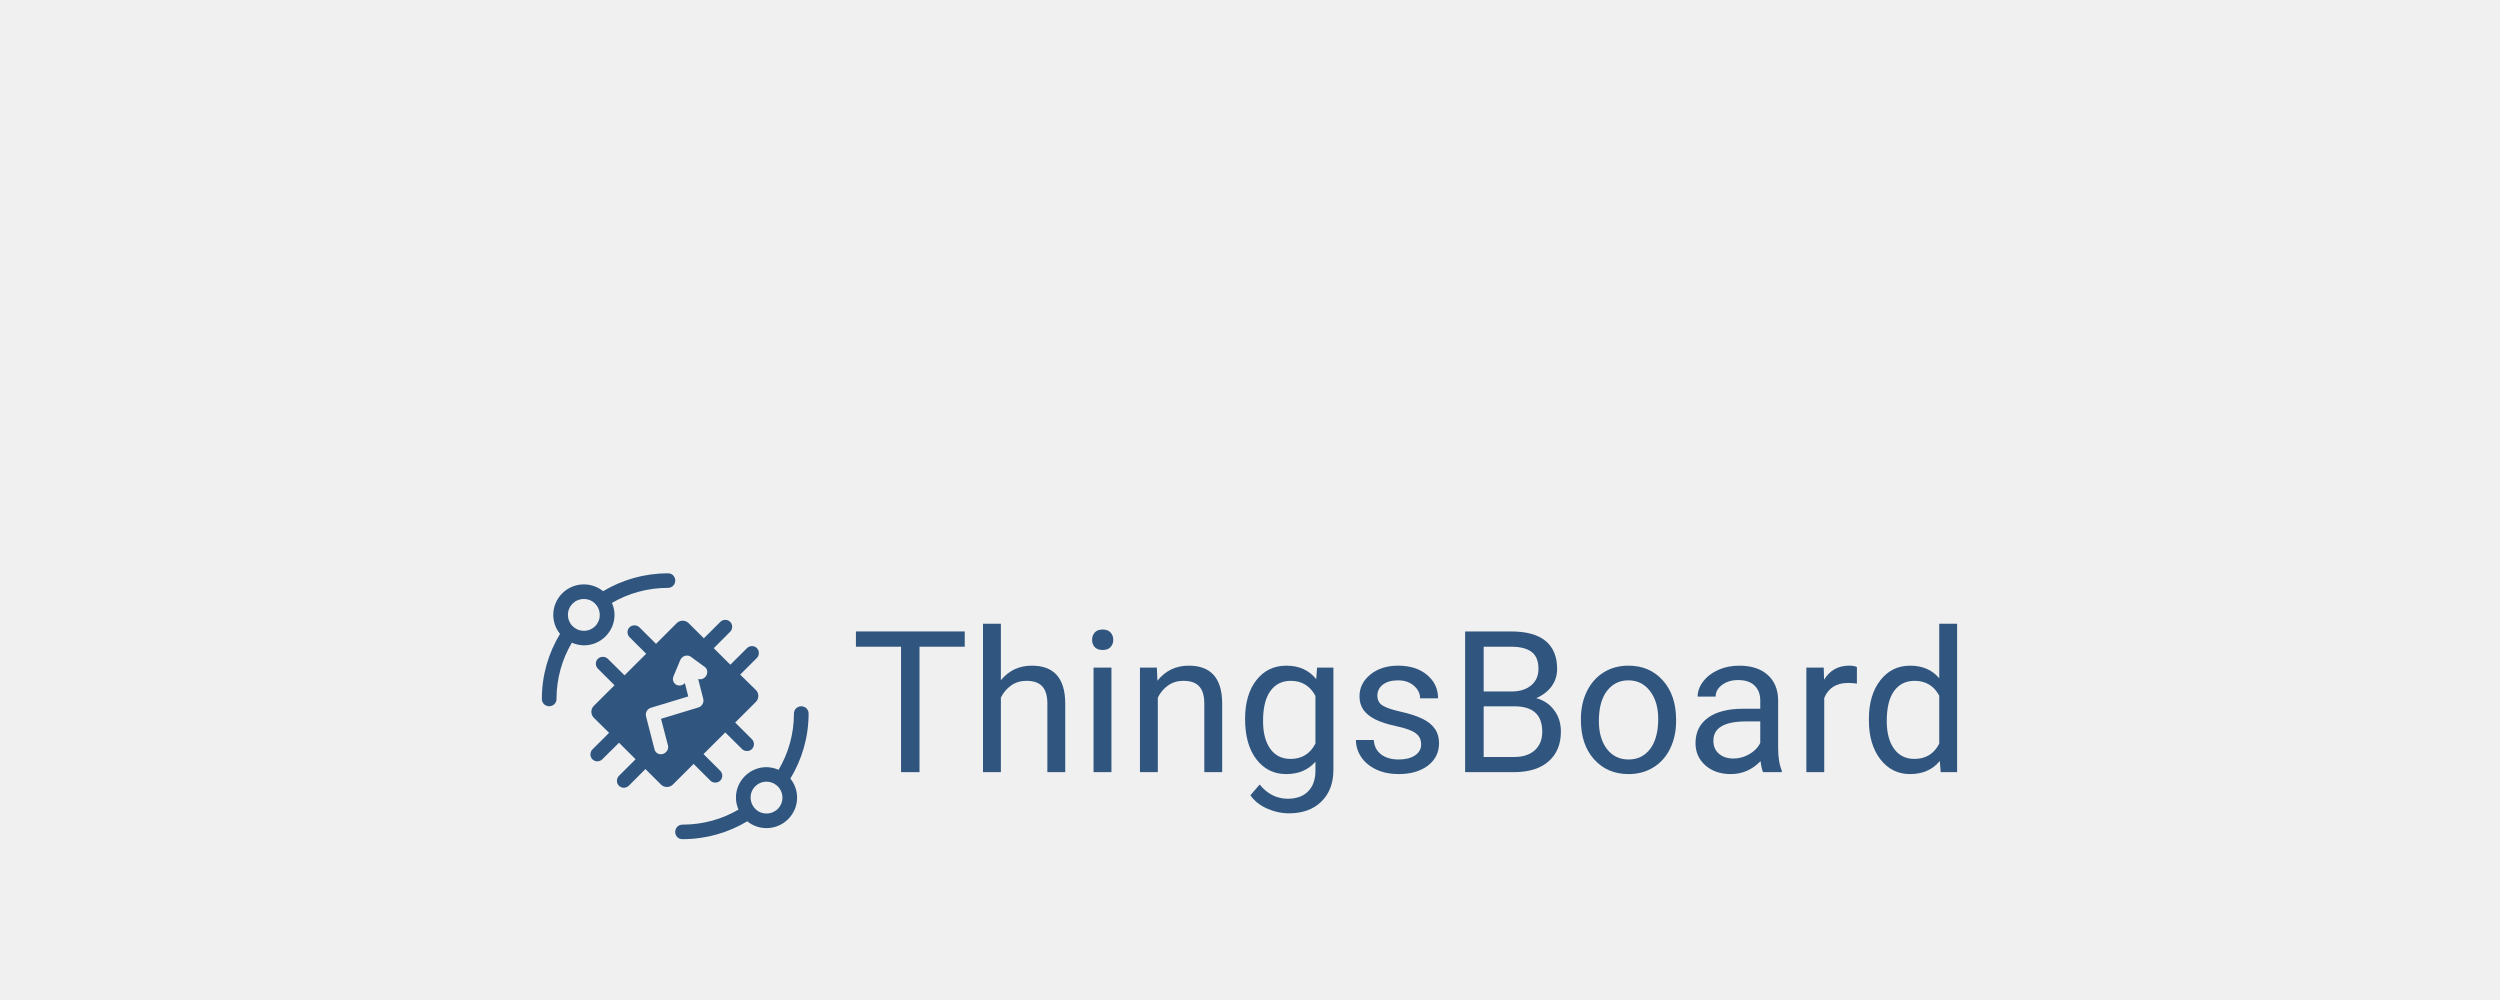
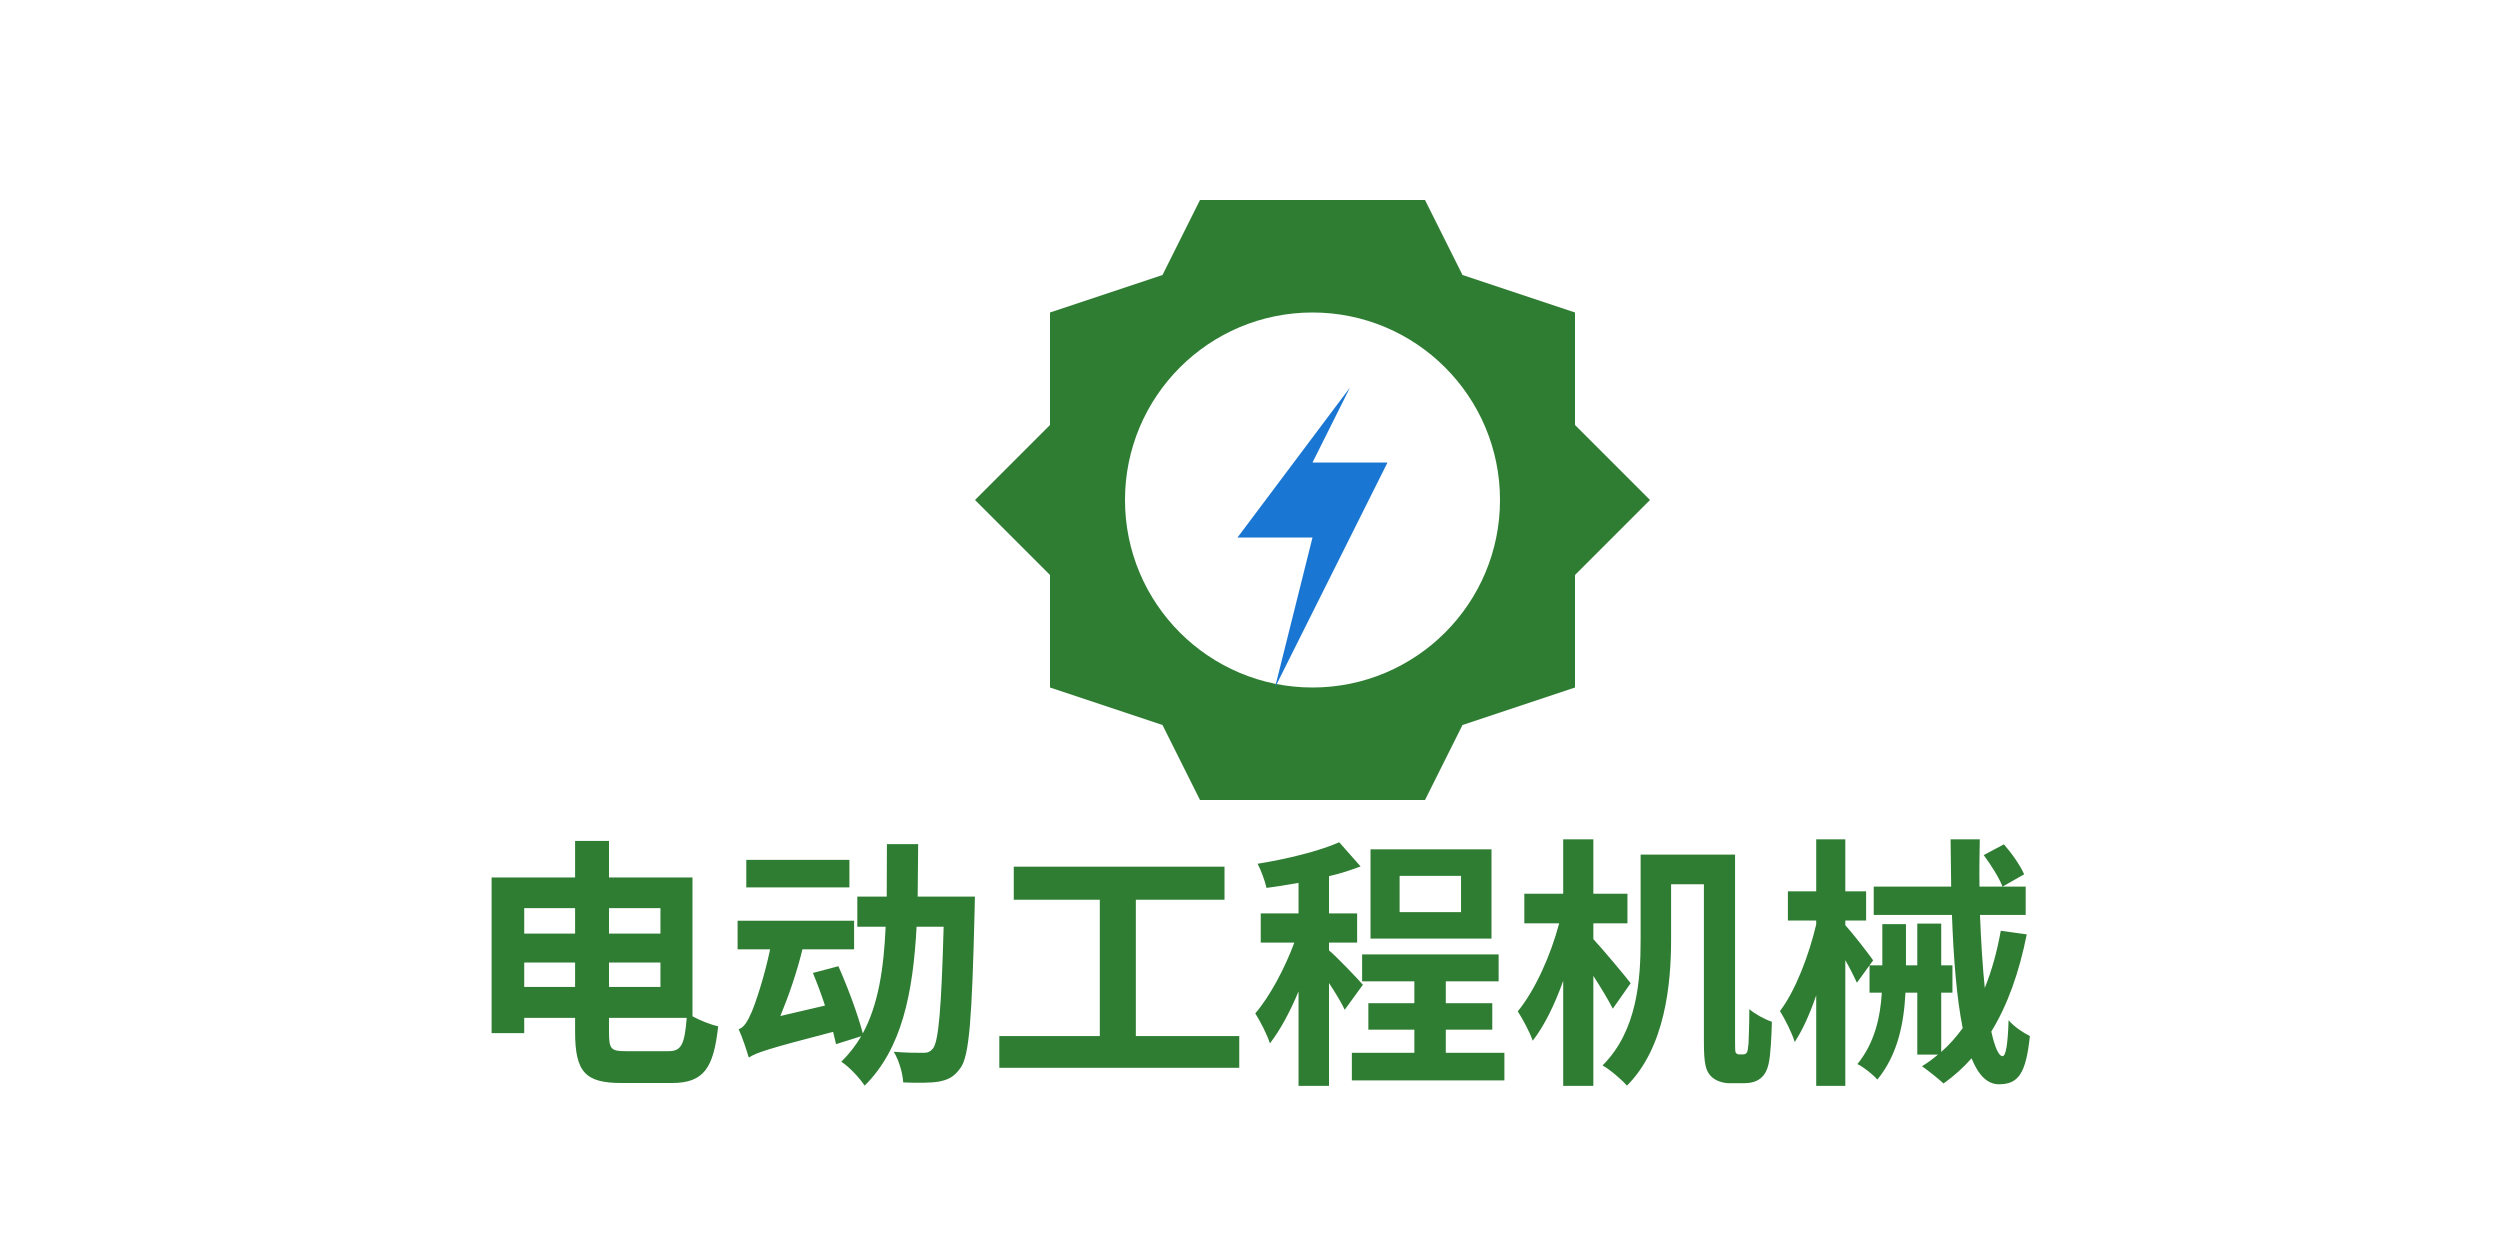
- <svg xmlns="http://www.w3.org/2000/svg" width="375" height="150" viewBox="0 0 375 150" fill="none">
-   <g clip-path="url(#clip0_1020_224)">
-     <path fill-rule="evenodd" clip-rule="evenodd" d="M100.165 86C96.615 86 93.303 86.984 90.465 88.679C89.653 88.019 88.64 87.657 87.578 87.657C85.053 87.657 82.99 89.713 82.99 92.231C82.99 93.277 83.353 94.287 84.003 95.084C82.278 97.938 81.278 101.265 81.278 104.829C81.278 104.978 81.303 105.115 81.353 105.252C81.403 105.389 81.49 105.514 81.59 105.614C81.69 105.713 81.815 105.801 81.953 105.85C82.09 105.9 82.228 105.938 82.378 105.938C82.528 105.938 82.665 105.913 82.803 105.85C82.94 105.801 83.053 105.713 83.165 105.614C83.265 105.514 83.353 105.389 83.403 105.252C83.453 105.115 83.49 104.978 83.478 104.829C83.478 101.751 84.315 98.885 85.778 96.405C86.353 96.654 86.965 96.791 87.59 96.804C90.115 96.804 92.178 94.748 92.178 92.231C92.178 91.608 92.04 90.997 91.79 90.436C94.253 89.003 97.115 88.181 100.178 88.181C100.328 88.181 100.465 88.156 100.603 88.106C100.74 88.056 100.865 87.969 100.965 87.869C101.065 87.769 101.153 87.645 101.203 87.508C101.253 87.371 101.29 87.234 101.29 87.084C101.29 86.935 101.265 86.797 101.203 86.66C101.153 86.523 101.065 86.411 100.965 86.299C100.865 86.199 100.74 86.112 100.603 86.062C100.453 86.025 100.315 86 100.165 86ZM87.578 89.85C88.315 89.85 88.978 90.162 89.428 90.735L89.453 90.76C89.79 91.184 89.965 91.707 89.965 92.243C89.965 93.576 88.903 94.623 87.578 94.623C87.028 94.623 86.503 94.436 86.078 94.087C85.515 93.639 85.19 92.953 85.19 92.231C85.19 90.897 86.253 89.85 87.578 89.85ZM111.028 101.19L113.54 98.686C113.74 98.486 113.828 98.212 113.828 97.938C113.828 97.352 113.34 96.891 112.753 96.916C112.503 96.929 112.253 97.028 112.065 97.203L109.553 99.707L107.065 97.228C107.328 96.966 108.728 95.57 109.54 94.748C109.74 94.549 109.828 94.274 109.828 94C109.828 93.415 109.34 92.954 108.753 92.978C108.503 92.991 108.253 93.091 108.065 93.265L105.578 95.745L103.303 93.477C102.803 92.978 102.003 92.978 101.503 93.477L98.403 96.58L95.903 94.087C95.703 93.888 95.428 93.801 95.153 93.801C94.565 93.801 94.103 94.287 94.128 94.873C94.14 95.134 94.24 95.371 94.415 95.558L96.928 98.062L93.678 101.302L93.678 101.302L93.678 101.302C93.514 101.139 92.028 99.657 91.165 98.81C90.965 98.611 90.69 98.524 90.415 98.524C90.115 98.524 89.853 98.648 89.665 98.835C89.478 99.022 89.365 99.296 89.378 99.595C89.39 99.844 89.49 100.094 89.665 100.281C90.315 100.939 91.461 102.074 91.954 102.563C92.068 102.676 92.147 102.755 92.178 102.785L89.078 105.876C88.578 106.374 88.578 107.172 89.078 107.67L91.365 109.925L88.853 112.43C88.653 112.629 88.565 112.904 88.565 113.178C88.565 113.763 89.053 114.225 89.64 114.2C89.89 114.187 90.14 114.087 90.328 113.913C91.153 113.103 92.728 111.533 92.853 111.408L95.34 113.888L92.828 116.393C92.628 116.592 92.54 116.866 92.54 117.14C92.54 117.726 93.028 118.187 93.615 118.162C93.865 118.15 94.115 118.05 94.303 117.876C95.128 117.066 96.69 115.496 96.815 115.358L99.14 117.676C99.64 118.175 100.44 118.175 100.94 117.676L104.04 114.586L106.565 117.103C106.765 117.302 107.04 117.39 107.315 117.39C107.903 117.39 108.365 116.904 108.34 116.318C108.328 116.069 108.228 115.82 108.053 115.633C107.203 114.773 105.528 113.115 105.528 113.115L108.79 109.863C108.853 109.925 110.428 111.496 111.315 112.368C111.515 112.567 111.79 112.654 112.065 112.654C112.653 112.654 113.115 112.168 113.09 111.583C113.078 111.334 112.978 111.084 112.803 110.897C112.052 110.138 110.649 108.748 110.339 108.441L110.338 108.44L110.278 108.38L113.378 105.29C113.878 104.791 113.878 103.994 113.378 103.496L111.028 101.19ZM105.965 101.302C105.728 101.763 105.203 101.988 104.728 101.851L105.49 104.841C105.628 105.377 105.29 105.963 104.74 106.125L99.153 107.82L100.19 111.795C100.34 112.343 100.003 112.916 99.44 113.091C98.878 113.265 98.315 112.953 98.178 112.405L96.903 107.446C96.765 106.897 97.103 106.324 97.653 106.162L103.24 104.467L102.728 102.461C102.378 102.848 101.828 102.935 101.403 102.686C100.978 102.436 100.828 101.901 101.028 101.439L102.04 99.01C102.09 98.885 102.178 98.76 102.278 98.661C102.49 98.449 102.778 98.324 103.065 98.337C103.278 98.337 103.478 98.399 103.64 98.524L105.703 100.031C106.09 100.293 106.203 100.841 105.965 101.302ZM112.09 123.196C109.253 124.891 105.94 125.875 102.39 125.875C102.24 125.875 102.103 125.85 101.965 125.813C101.828 125.763 101.703 125.676 101.603 125.576C101.503 125.464 101.415 125.352 101.365 125.215C101.303 125.078 101.278 124.941 101.278 124.791C101.278 124.642 101.315 124.504 101.365 124.367C101.415 124.23 101.503 124.106 101.603 124.006C101.703 123.906 101.828 123.819 101.965 123.769C102.103 123.719 102.24 123.695 102.39 123.695C105.453 123.695 108.315 122.872 110.778 121.439C110.528 120.878 110.39 120.268 110.39 119.645C110.39 117.128 112.453 115.071 114.978 115.071C115.603 115.084 116.215 115.221 116.79 115.47C118.253 112.99 119.09 110.124 119.09 107.047C119.09 106.897 119.115 106.76 119.165 106.623C119.215 106.486 119.303 106.361 119.403 106.261C119.515 106.162 119.628 106.075 119.765 106.025C119.903 105.962 120.04 105.937 120.19 105.937C120.34 105.937 120.478 105.975 120.615 106.025C120.753 106.075 120.878 106.162 120.978 106.261C121.078 106.361 121.165 106.486 121.215 106.623C121.265 106.76 121.29 106.897 121.29 107.047C121.29 110.61 120.278 113.95 118.553 116.791C119.203 117.589 119.565 118.598 119.565 119.645C119.565 122.162 117.503 124.218 114.978 124.218C113.915 124.218 112.903 123.857 112.09 123.196ZM113.128 121.14C113.578 121.713 114.24 122.025 114.978 122.025C116.303 122.025 117.365 120.978 117.365 119.645C117.365 118.922 117.04 118.237 116.478 117.788C116.053 117.439 115.528 117.252 114.978 117.252C113.653 117.252 112.59 118.299 112.59 119.632C112.59 120.168 112.765 120.691 113.103 121.115L113.128 121.14Z" fill="#305680" />
+ <svg xmlns="http://www.w3.org/2000/svg" width="400" height="200" viewBox="0 0 400 200">
+   <rect width="400" height="200" fill="white" />
+   <g transform="translate(150, 20) scale(1.2)">
+     <path d="M50 10 L65 10 L70 20 L85 25 L85 40 L95 50 L85 60 L85 75 L70 80 L65 90 L50 90 L35 90 L30 80 L15 75 L15 60 L5 50 L15 40 L15 25 L30 20 L35 10 Z" fill="#2E7D32" />
+     <circle cx="50" cy="50" r="25" fill="white" />
+     <path d="M55 35 L40 55 L50 55 L45 75 L60 45 L50 45 Z" fill="#1976D2" />
  </g>
-   <path d="M144.71 97.007H137.926V115.823H135.157V97.007H128.388V94.717H144.71V97.007V97.007Z" fill="#305680" />
-   <path d="M150.131 102.038C151.32 100.578 152.866 99.849 154.77 99.849C158.085 99.849 159.757 101.719 159.786 105.459V115.823H157.104V105.444C157.094 104.313 156.833 103.478 156.321 102.936C155.819 102.395 155.031 102.125 153.958 102.125C153.089 102.125 152.325 102.357 151.668 102.82C151.011 103.284 150.499 103.893 150.131 104.647V115.823H147.45V93.558H150.131V102.038V102.038Z" fill="#305680" />
-   <path d="M166.715 115.823H164.033V100.138H166.715V115.823ZM163.815 95.978C163.815 95.543 163.946 95.176 164.207 94.876C164.477 94.576 164.874 94.427 165.395 94.427C165.917 94.427 166.314 94.576 166.584 94.876C166.855 95.176 166.99 95.543 166.99 95.978C166.99 96.413 166.855 96.775 166.584 97.065C166.314 97.355 165.917 97.5 165.395 97.5C164.874 97.5 164.477 97.355 164.207 97.065C163.946 96.775 163.815 96.413 163.815 95.978Z" fill="#305680" />
-   <path d="M173.527 100.139L173.614 102.11C174.813 100.602 176.378 99.849 178.311 99.849C181.626 99.849 183.298 101.719 183.327 105.459V115.823H180.645V105.444C180.635 104.313 180.374 103.477 179.862 102.936C179.36 102.395 178.572 102.124 177.499 102.124C176.63 102.124 175.866 102.356 175.209 102.82C174.552 103.284 174.04 103.893 173.672 104.647V115.823H170.991V100.139H173.527V100.139Z" fill="#305680" />
-   <path d="M186.762 107.85C186.762 105.405 187.328 103.463 188.458 102.023C189.589 100.573 191.087 99.849 192.952 99.849C194.865 99.849 196.358 100.525 197.431 101.878L197.562 100.139H200.011V115.446C200.011 117.476 199.407 119.075 198.199 120.244C197.001 121.414 195.387 121.998 193.358 121.998C192.227 121.998 191.121 121.757 190.038 121.273C188.956 120.79 188.13 120.128 187.559 119.287L188.951 117.678C190.101 119.099 191.507 119.809 193.169 119.809C194.474 119.809 195.489 119.442 196.213 118.708C196.948 117.973 197.315 116.939 197.315 115.606V114.257C196.242 115.494 194.778 116.113 192.923 116.113C191.087 116.113 189.599 115.374 188.458 113.895C187.328 112.416 186.762 110.402 186.762 107.85V107.85ZM189.458 108.155C189.458 109.923 189.821 111.315 190.546 112.33C191.27 113.335 192.285 113.837 193.59 113.837C195.281 113.837 196.523 113.069 197.315 111.532V104.371C196.494 102.873 195.262 102.124 193.619 102.124C192.314 102.124 191.295 102.632 190.56 103.647C189.826 104.661 189.458 106.164 189.458 108.155V108.155Z" fill="#305680" />
-   <path d="M213.173 111.663C213.173 110.938 212.898 110.377 212.347 109.981C211.806 109.575 210.854 109.227 209.491 108.937C208.138 108.648 207.061 108.3 206.259 107.894C205.466 107.488 204.877 107.005 204.49 106.444C204.113 105.884 203.925 105.217 203.925 104.444C203.925 103.159 204.466 102.071 205.549 101.182C206.641 100.293 208.032 99.849 209.723 99.849C211.501 99.849 212.941 100.308 214.043 101.226C215.154 102.144 215.71 103.318 215.71 104.748H213.014C213.014 104.014 212.7 103.381 212.072 102.849C211.453 102.318 210.67 102.052 209.723 102.052C208.747 102.052 207.984 102.265 207.433 102.69C206.882 103.115 206.607 103.671 206.607 104.357C206.607 105.004 206.863 105.492 207.375 105.821C207.887 106.149 208.81 106.464 210.144 106.763C211.487 107.063 212.574 107.42 213.405 107.836C214.236 108.251 214.85 108.754 215.246 109.343C215.652 109.923 215.855 110.634 215.855 111.474C215.855 112.876 215.295 114.001 214.174 114.852C213.053 115.693 211.598 116.113 209.81 116.113C208.554 116.113 207.443 115.891 206.476 115.446C205.51 115.002 204.751 114.383 204.2 113.591C203.659 112.789 203.389 111.924 203.389 110.996H206.07C206.119 111.895 206.476 112.61 207.143 113.141C207.82 113.663 208.709 113.924 209.81 113.924C210.825 113.924 211.637 113.721 212.246 113.315C212.864 112.9 213.173 112.349 213.173 111.663V111.663Z" fill="#305680" />
-   <path d="M219.769 115.823V94.717H226.669C228.959 94.717 230.68 95.19 231.83 96.137C232.989 97.084 233.569 98.486 233.569 100.341C233.569 101.327 233.289 102.201 232.728 102.965C232.168 103.719 231.404 104.303 230.438 104.719C231.578 105.038 232.477 105.647 233.134 106.545C233.801 107.434 234.134 108.497 234.134 109.734C234.134 111.629 233.521 113.117 232.293 114.199C231.066 115.282 229.331 115.823 227.089 115.823H219.769V115.823ZM222.552 105.951V113.547H227.147C228.442 113.547 229.462 113.213 230.206 112.547C230.96 111.87 231.337 110.942 231.337 109.763C231.337 107.222 229.955 105.951 227.191 105.951H222.552ZM222.552 103.719H226.756C227.974 103.719 228.945 103.414 229.67 102.805C230.404 102.197 230.771 101.37 230.771 100.327C230.771 99.167 230.433 98.326 229.757 97.804C229.08 97.273 228.051 97.007 226.669 97.007H222.552V103.719V103.719Z" fill="#305680" />
-   <path d="M237.135 107.836C237.135 106.299 237.435 104.917 238.034 103.69C238.643 102.463 239.484 101.516 240.556 100.849C241.639 100.182 242.871 99.849 244.253 99.849C246.388 99.849 248.113 100.588 249.428 102.066C250.752 103.545 251.414 105.512 251.414 107.966V108.155C251.414 109.682 251.119 111.054 250.529 112.272C249.95 113.48 249.114 114.422 248.022 115.098C246.939 115.775 245.693 116.113 244.282 116.113C242.156 116.113 240.431 115.374 239.107 113.895C237.792 112.416 237.135 110.46 237.135 108.024V107.836ZM239.831 108.155C239.831 109.894 240.233 111.291 241.035 112.344C241.846 113.397 242.929 113.924 244.282 113.924C245.644 113.924 246.727 113.393 247.529 112.33C248.331 111.257 248.732 109.759 248.732 107.836C248.732 106.116 248.321 104.724 247.5 103.661C246.688 102.588 245.606 102.052 244.253 102.052C242.929 102.052 241.861 102.579 241.049 103.632C240.237 104.685 239.831 106.193 239.831 108.155V108.155Z" fill="#305680" />
-   <path d="M264.46 115.823C264.305 115.514 264.179 114.963 264.083 114.17C262.836 115.465 261.348 116.113 259.618 116.113C258.072 116.113 256.801 115.678 255.806 114.808C254.82 113.929 254.327 112.818 254.327 111.474C254.327 109.841 254.946 108.575 256.183 107.676C257.429 106.768 259.178 106.314 261.43 106.314H264.039V105.082C264.039 104.144 263.759 103.4 263.199 102.849C262.638 102.289 261.812 102.009 260.72 102.009C259.763 102.009 258.961 102.25 258.313 102.733C257.666 103.216 257.342 103.801 257.342 104.487H254.646C254.646 103.705 254.921 102.951 255.472 102.226C256.033 101.491 256.787 100.912 257.734 100.486C258.69 100.061 259.739 99.849 260.879 99.849C262.686 99.849 264.102 100.303 265.127 101.211C266.151 102.11 266.682 103.352 266.721 104.937V112.156C266.721 113.595 266.905 114.741 267.272 115.591V115.823H264.46V115.823ZM260.01 113.779C260.85 113.779 261.648 113.562 262.401 113.127C263.155 112.692 263.701 112.127 264.039 111.431V108.213H261.937C258.652 108.213 257.009 109.174 257.009 111.097C257.009 111.938 257.289 112.595 257.85 113.069C258.41 113.542 259.13 113.779 260.01 113.779V113.779Z" fill="#305680" />
-   <path d="M278.535 102.545C278.13 102.477 277.69 102.443 277.216 102.443C275.457 102.443 274.264 103.192 273.636 104.69V115.823H270.954V100.139H273.563L273.607 101.951C274.486 100.549 275.733 99.849 277.347 99.849C277.869 99.849 278.265 99.916 278.535 100.052V102.545V102.545Z" fill="#305680" />
-   <path d="M280.333 107.85C280.333 105.444 280.903 103.511 282.043 102.052C283.183 100.583 284.676 99.849 286.522 99.849C288.358 99.849 289.813 100.477 290.885 101.733V93.558H293.567V115.823H291.103L290.972 114.142C289.9 115.456 288.407 116.113 286.493 116.113C284.676 116.113 283.193 115.369 282.043 113.881C280.903 112.392 280.333 110.45 280.333 108.053V107.85V107.85ZM283.014 108.155C283.014 109.933 283.381 111.325 284.116 112.33C284.85 113.335 285.865 113.837 287.16 113.837C288.861 113.837 290.103 113.074 290.885 111.547V104.342C290.083 102.864 288.851 102.125 287.189 102.125C285.875 102.125 284.85 102.632 284.116 103.647C283.381 104.661 283.014 106.164 283.014 108.155V108.155Z" fill="#305680" />
-   <defs>
-     <clipPath id="clip0_1020_224">
-       <rect width="40" height="40" fill="white" transform="translate(81.2778 86)" />
-     </clipPath>
-   </defs>
+   <text x="50%" y="170" text-anchor="middle" font-family="Arial, sans-serif" font-size="42" font-weight="bold" fill="#2E7D32">电动工程机械</text>
</svg>
